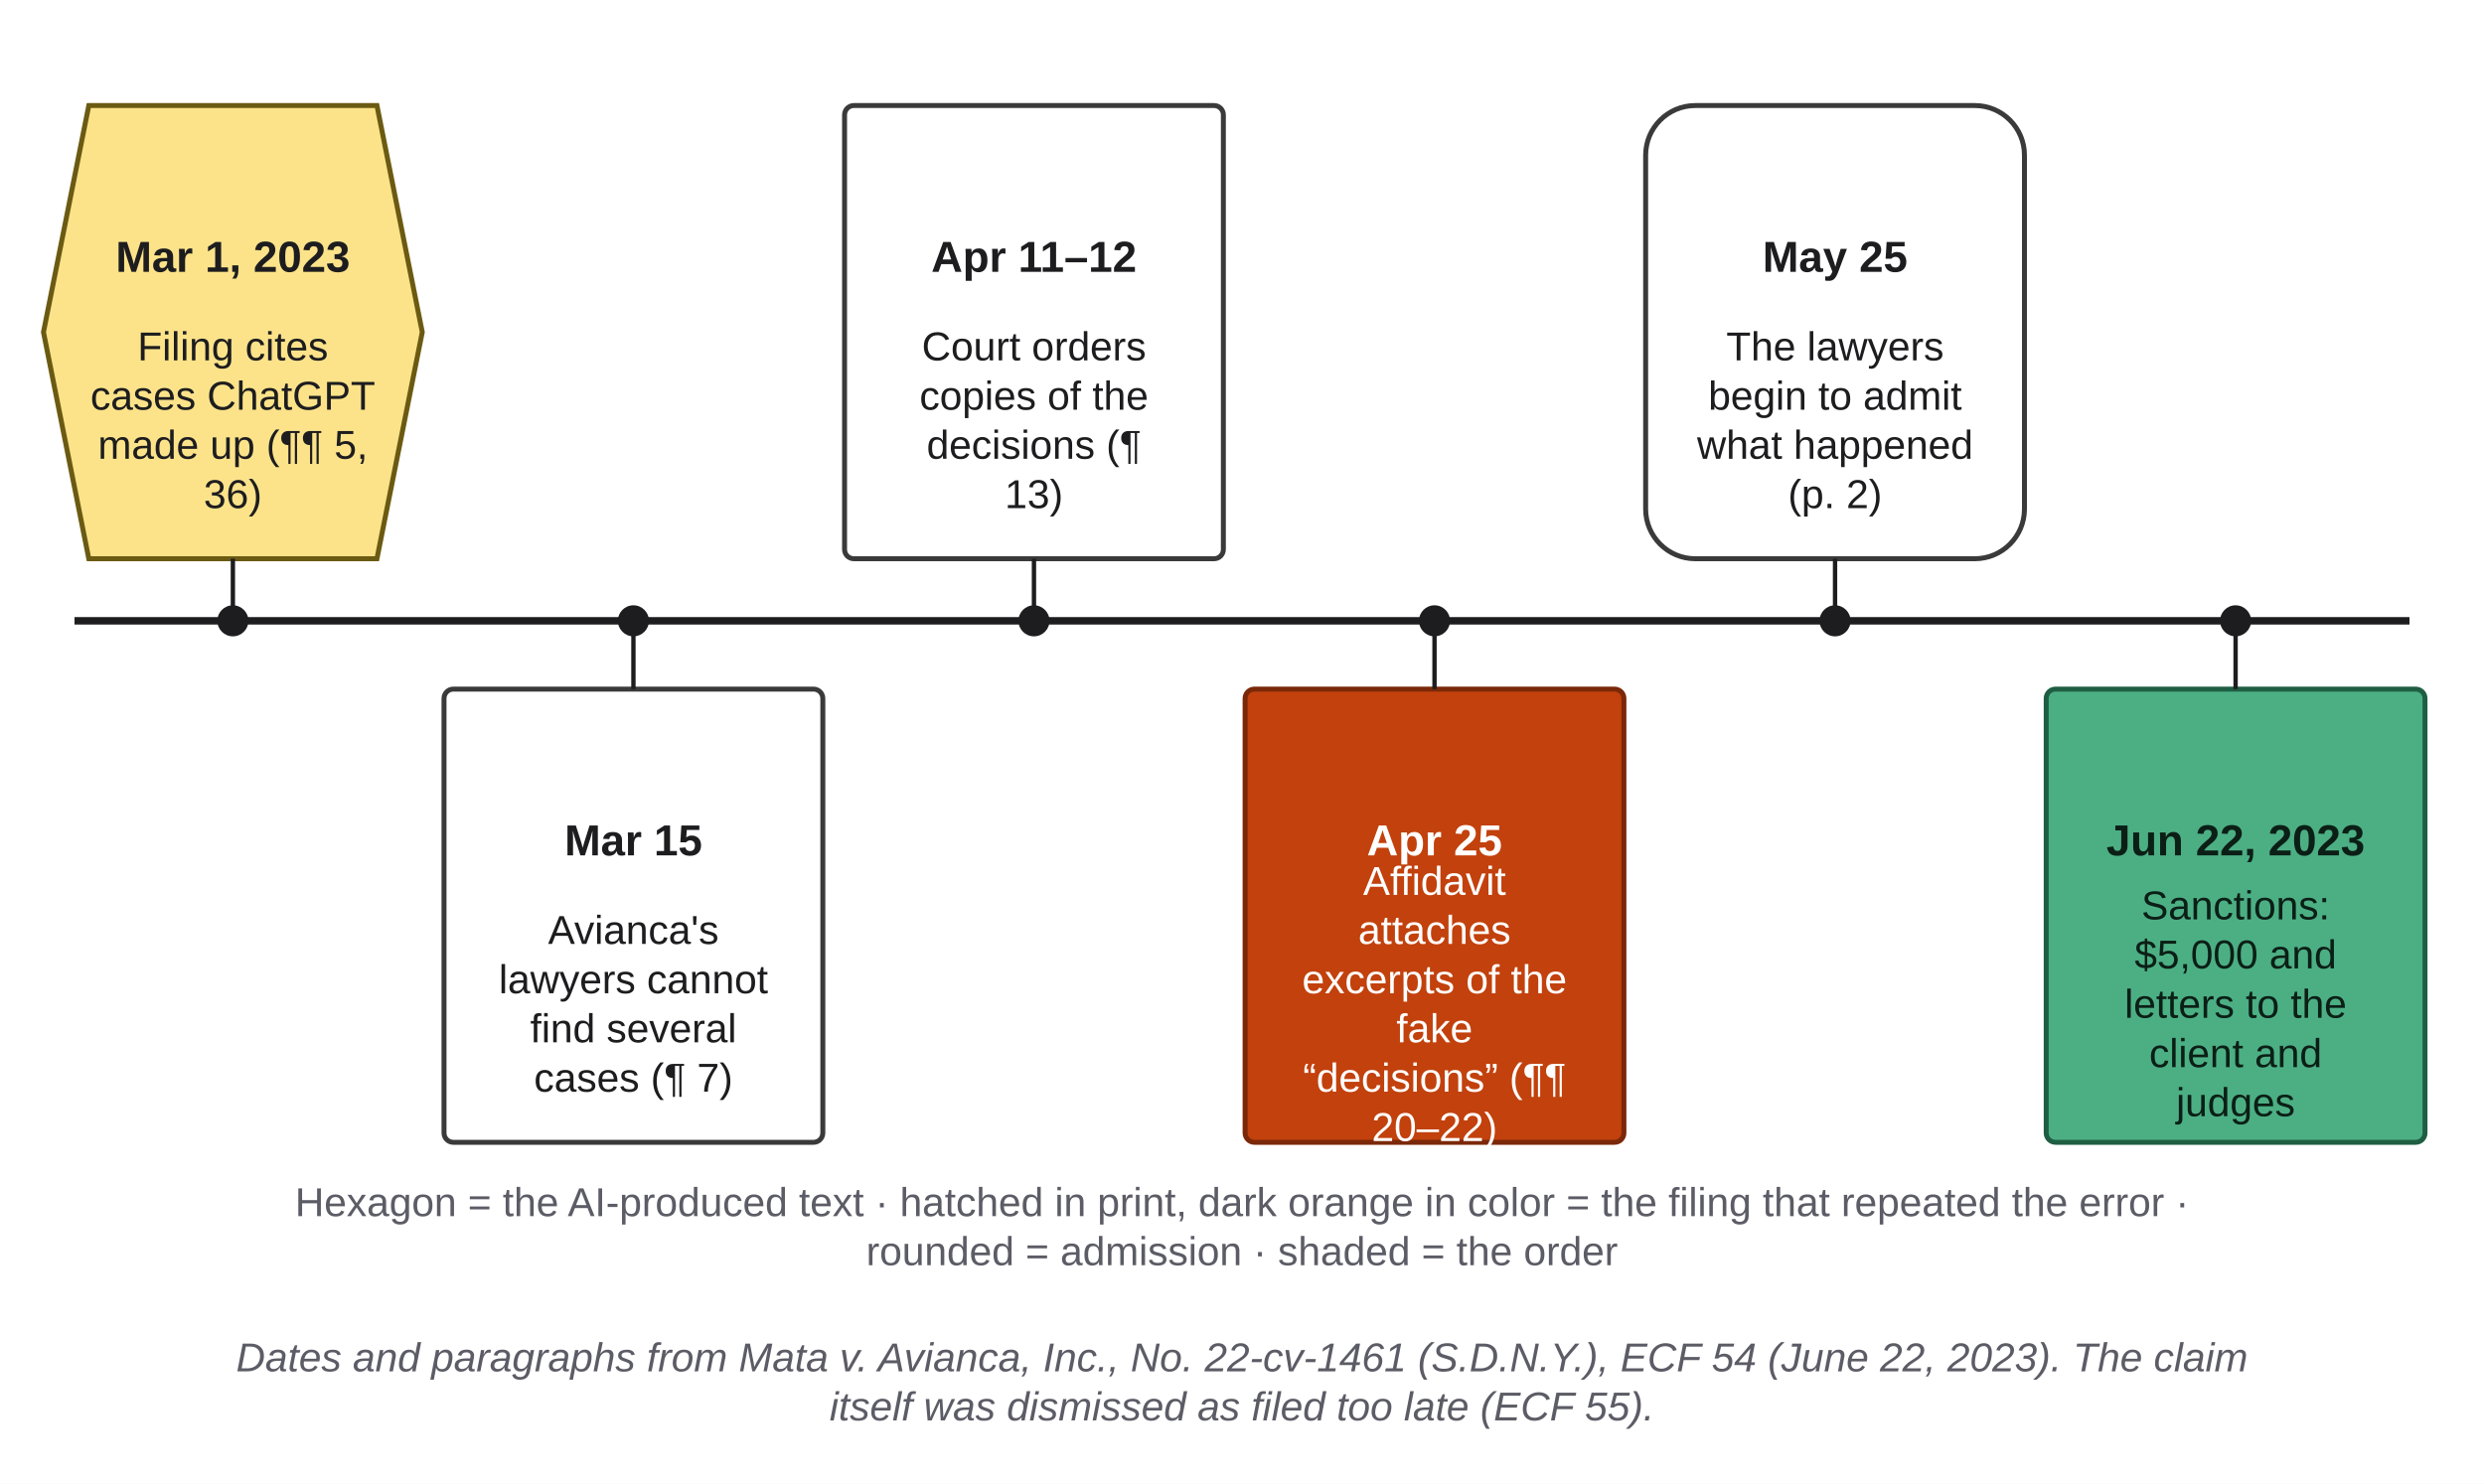
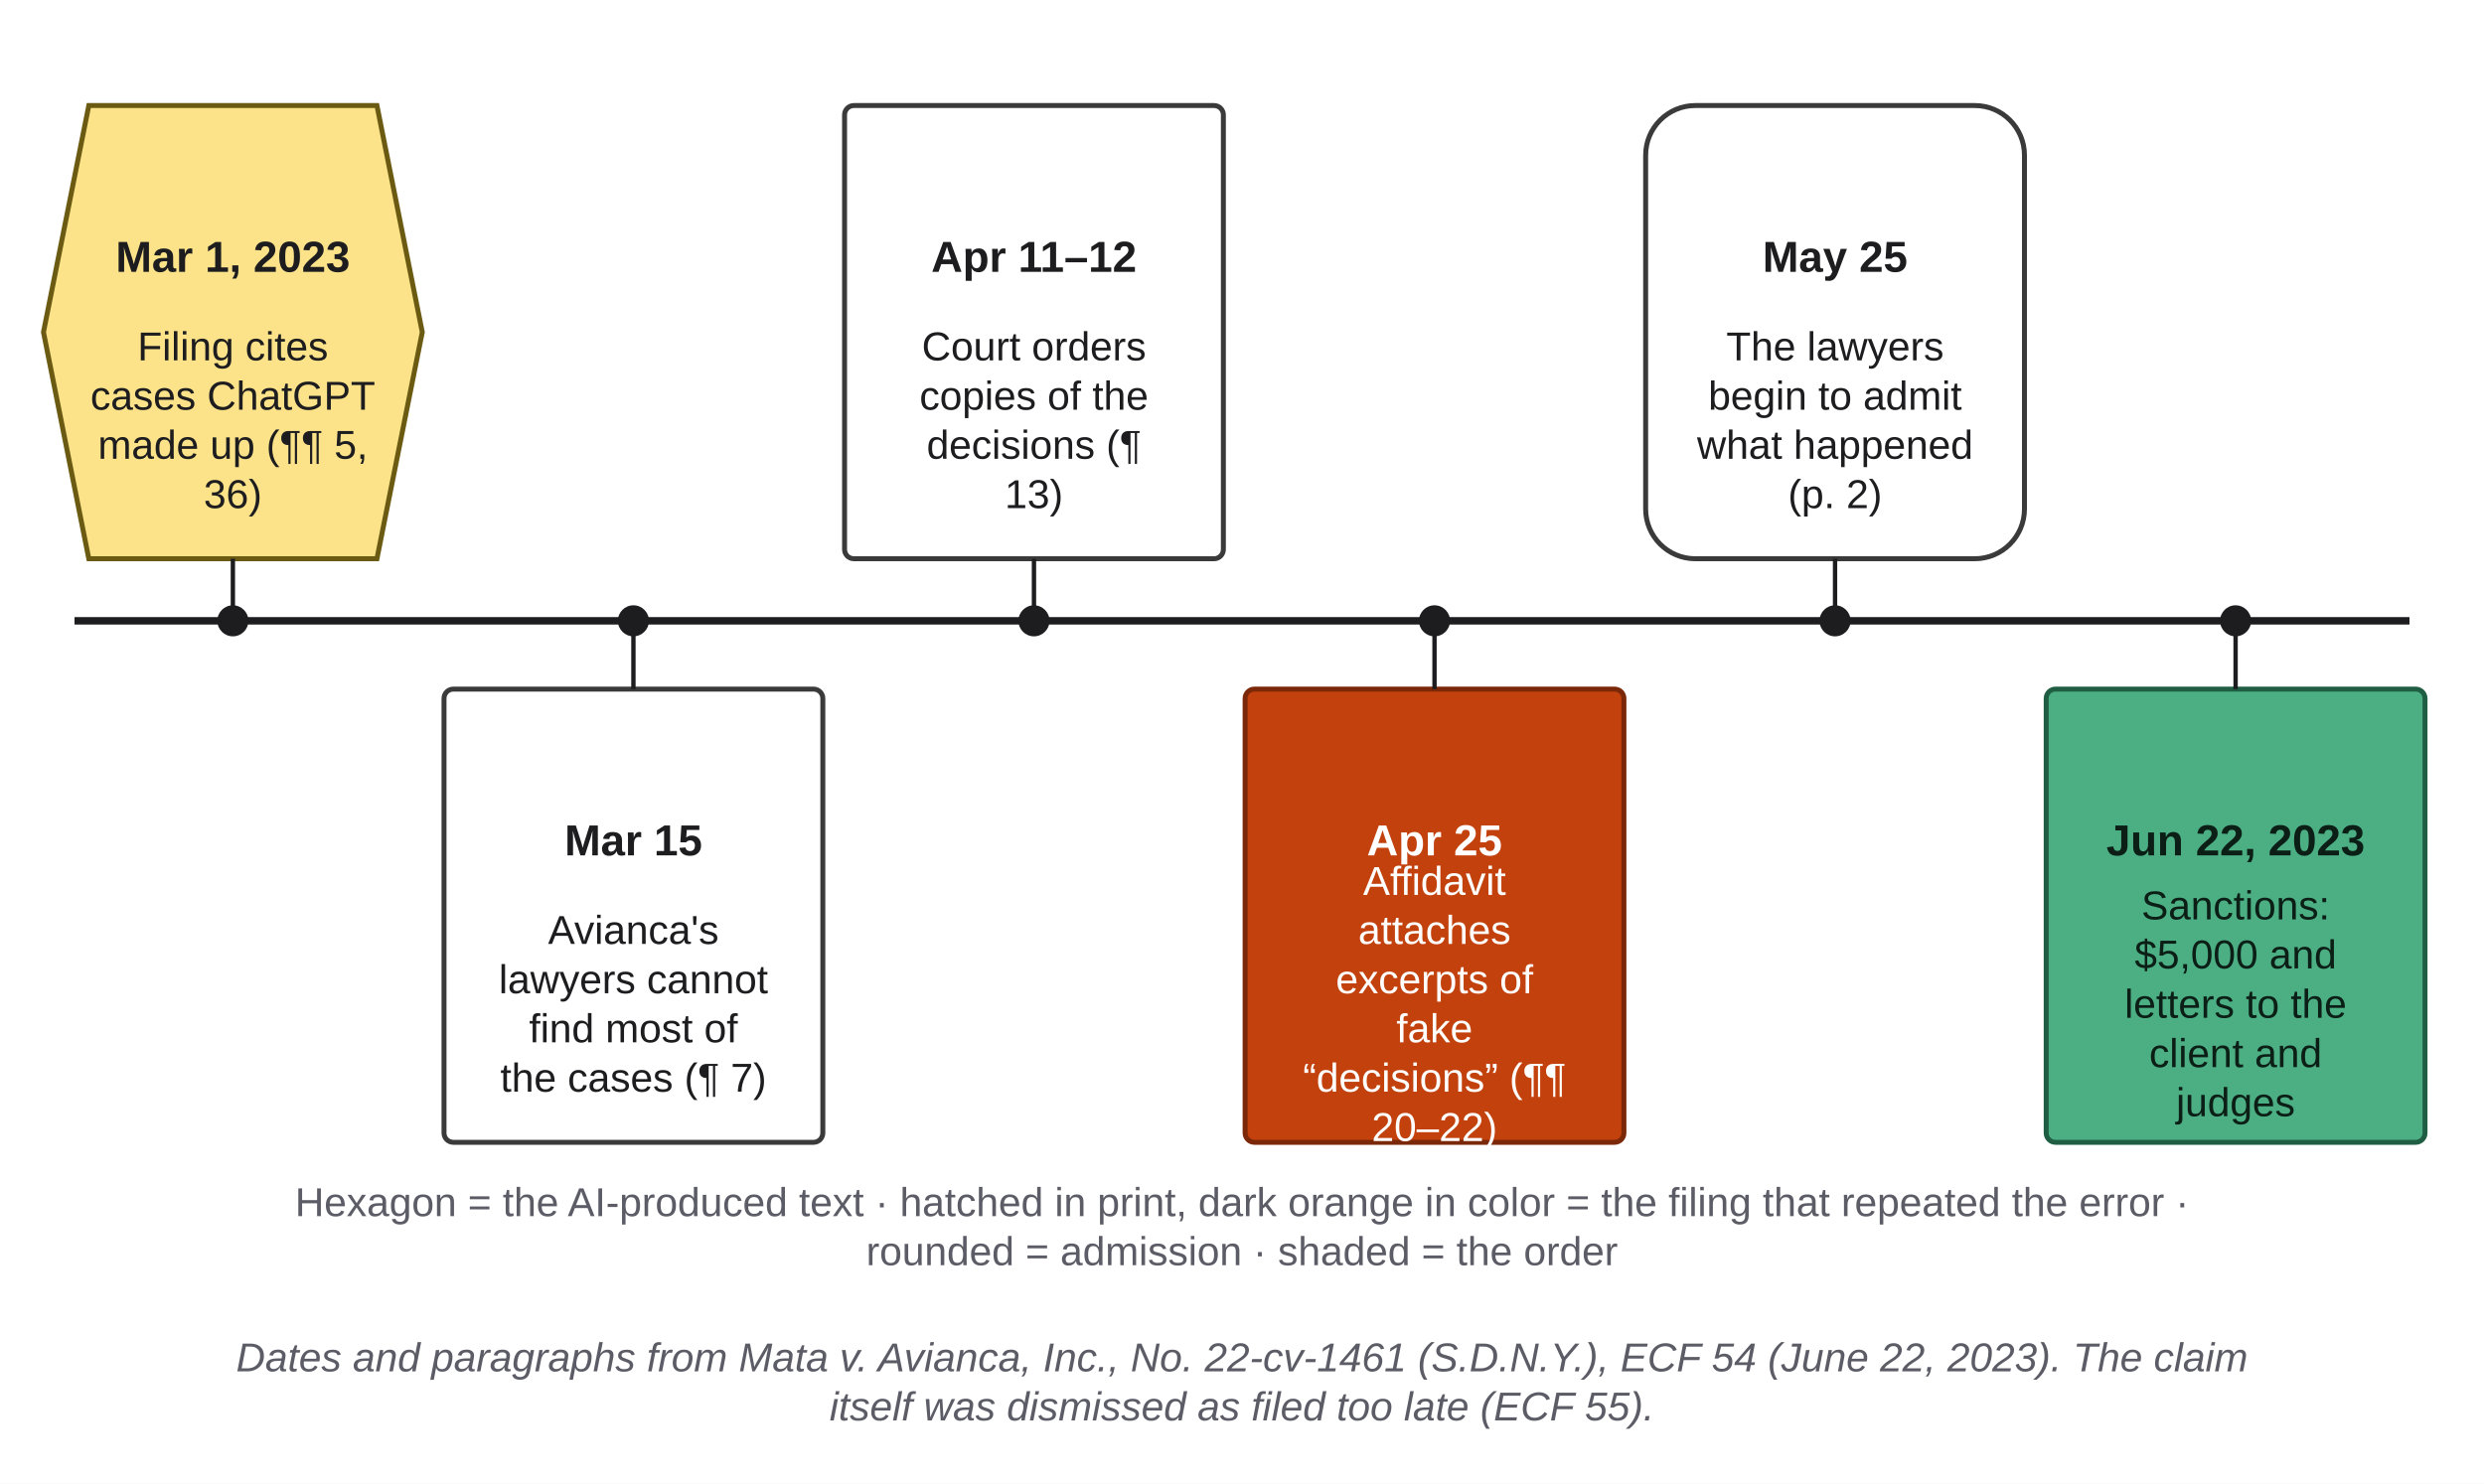
<svg xmlns="http://www.w3.org/2000/svg" viewBox="0 0 800 478" width="800" height="478" role="img" font-family="'Source Sans 3', 'Source Sans Pro', 'Helvetica Neue', Arial, sans-serif">
  <defs>
    <marker id="arrow-color" viewBox="0 0 10 10" refX="9" refY="5" markerWidth="7" markerHeight="7" orient="auto-start-reverse">
      <path d="M0,0 L10,5 L0,10 z" fill="#1D1D1F" />
    </marker>
    <pattern id="hatch" patternUnits="userSpaceOnUse" width="8" height="8" patternTransform="rotate(45)">
      <rect width="8" height="8" fill="#FFFFFF" />
      <line x1="0" y1="0" x2="0" y2="8" stroke="#9A9A9A" stroke-width="1.3" />
    </pattern>
    <pattern id="dots" patternUnits="userSpaceOnUse" width="7" height="7">
      <rect width="7" height="7" fill="#FFFFFF" />
      <circle cx="3.5" cy="3.5" r="1.2" fill="#000" />
    </pattern>
  </defs>
  <rect width="800" height="478" fill="#FFFFFF" />
  <line x1="24" y1="200" x2="776" y2="200" stroke="#1D1D1F" stroke-width="2.4" />
  <polygon points="28.6,34.0 121.4,34.0 136.0,107.0 121.4,180.0 28.6,180.0 14.0,107.0" fill="#FCE38A" stroke="#6B5A12" stroke-width="1.6" />
  <text x="75.0" y="83.6" font-size="14" font-weight="600" text-anchor="middle" dominant-baseline="middle" fill="#1D1D1F" style="">Mar 1, 2023</text>
  <text x="75.0" y="112.4" font-size="13" font-weight="normal" text-anchor="middle" dominant-baseline="middle" fill="#1D1D1F" style="">Filing cites</text>
  <text x="75.0" y="128.3" font-size="13" font-weight="normal" text-anchor="middle" dominant-baseline="middle" fill="#1D1D1F" style="">cases ChatGPT</text>
  <text x="75.0" y="144.1" font-size="13" font-weight="normal" text-anchor="middle" dominant-baseline="middle" fill="#1D1D1F" style="">made up (¶¶ 5,</text>
  <text x="75.0" y="160.0" font-size="13" font-weight="normal" text-anchor="middle" dominant-baseline="middle" fill="#1D1D1F" style="">36)</text>
  <line x1="75" y1="180" x2="75" y2="200" stroke="#1D1D1F" stroke-width="1.4" />
  <circle cx="75" cy="200" r="5" fill="#1D1D1F" />
  <rect x="143" y="222" width="122" height="146" rx="3" fill="#FFFFFF" stroke="#3A3A3A" stroke-width="1.6" />
  <text x="204.0" y="271.6" font-size="14" font-weight="600" text-anchor="middle" dominant-baseline="middle" fill="#1D1D1F" style="">Mar 15</text>
  <text x="204.0" y="300.4" font-size="13" font-weight="normal" text-anchor="middle" dominant-baseline="middle" fill="#1D1D1F" style="">Avianca's</text>
  <text x="204.0" y="316.3" font-size="13" font-weight="normal" text-anchor="middle" dominant-baseline="middle" fill="#1D1D1F" style="">lawyers cannot</text>
-   <text x="204.0" y="332.1" font-size="13" font-weight="normal" text-anchor="middle" dominant-baseline="middle" fill="#1D1D1F" style="">find several</text>
-   <text x="204.0" y="348.0" font-size="13" font-weight="normal" text-anchor="middle" dominant-baseline="middle" fill="#1D1D1F" style="">cases (¶ 7)</text>
+   <text x="204.0" y="332.1" font-size="13" font-weight="normal" text-anchor="middle" dominant-baseline="middle" fill="#1D1D1F" style="">find most of</text>
+   <text x="204.0" y="348.0" font-size="13" font-weight="normal" text-anchor="middle" dominant-baseline="middle" fill="#1D1D1F" style="">the cases (¶ 7)</text>
  <line x1="204" y1="222" x2="204" y2="200" stroke="#1D1D1F" stroke-width="1.4" />
  <circle cx="204" cy="200" r="5" fill="#1D1D1F" />
  <rect x="272" y="34" width="122" height="146" rx="3" fill="#FFFFFF" stroke="#3A3A3A" stroke-width="1.6" />
  <text x="333.0" y="83.6" font-size="14" font-weight="600" text-anchor="middle" dominant-baseline="middle" fill="#1D1D1F" style="">Apr 11–12</text>
  <text x="333.0" y="112.4" font-size="13" font-weight="normal" text-anchor="middle" dominant-baseline="middle" fill="#1D1D1F" style="">Court orders</text>
  <text x="333.0" y="128.3" font-size="13" font-weight="normal" text-anchor="middle" dominant-baseline="middle" fill="#1D1D1F" style="">copies of the</text>
  <text x="333.0" y="144.1" font-size="13" font-weight="normal" text-anchor="middle" dominant-baseline="middle" fill="#1D1D1F" style="">decisions (¶</text>
  <text x="333.0" y="160.0" font-size="13" font-weight="normal" text-anchor="middle" dominant-baseline="middle" fill="#1D1D1F" style="">13)</text>
  <line x1="333" y1="180" x2="333" y2="200" stroke="#1D1D1F" stroke-width="1.4" />
  <circle cx="333" cy="200" r="5" fill="#1D1D1F" />
  <rect x="401" y="222" width="122" height="146" rx="3" fill="#C2410C" stroke="#7A2808" stroke-width="1.6" />
  <text x="462.0" y="271.6" font-size="14" font-weight="600" text-anchor="middle" dominant-baseline="middle" fill="#FFFFFF" style="">Apr 25</text>
  <text x="462.0" y="284.6" font-size="13" font-weight="normal" text-anchor="middle" dominant-baseline="middle" fill="#FFFFFF" style="">Affidavit</text>
  <text x="462.0" y="300.4" font-size="13" font-weight="normal" text-anchor="middle" dominant-baseline="middle" fill="#FFFFFF" style="">attaches</text>
-   <text x="462.0" y="316.3" font-size="13" font-weight="normal" text-anchor="middle" dominant-baseline="middle" fill="#FFFFFF" style="">excerpts of the</text>
+   <text x="462.0" y="316.3" font-size="13" font-weight="normal" text-anchor="middle" dominant-baseline="middle" fill="#FFFFFF" style="">excerpts of</text>
  <text x="462.0" y="332.1" font-size="13" font-weight="normal" text-anchor="middle" dominant-baseline="middle" fill="#FFFFFF" style="">fake</text>
  <text x="462.0" y="348.0" font-size="13" font-weight="normal" text-anchor="middle" dominant-baseline="middle" fill="#FFFFFF" style="">“decisions” (¶¶</text>
  <text x="462.0" y="363.9" font-size="13" font-weight="normal" text-anchor="middle" dominant-baseline="middle" fill="#FFFFFF" style="">20–22)</text>
  <line x1="462" y1="222" x2="462" y2="200" stroke="#1D1D1F" stroke-width="1.4" />
  <circle cx="462" cy="200" r="5" fill="#1D1D1F" />
  <rect x="530" y="34" width="122" height="146" rx="16" fill="#FFFFFF" stroke="#3A3A3A" stroke-width="1.6" />
  <text x="591.0" y="83.6" font-size="14" font-weight="600" text-anchor="middle" dominant-baseline="middle" fill="#1D1D1F" style="">May 25</text>
  <text x="591.0" y="112.4" font-size="13" font-weight="normal" text-anchor="middle" dominant-baseline="middle" fill="#1D1D1F" style="">The lawyers</text>
  <text x="591.0" y="128.3" font-size="13" font-weight="normal" text-anchor="middle" dominant-baseline="middle" fill="#1D1D1F" style="">begin to admit</text>
  <text x="591.0" y="144.1" font-size="13" font-weight="normal" text-anchor="middle" dominant-baseline="middle" fill="#1D1D1F" style="">what happened</text>
  <text x="591.0" y="160.0" font-size="13" font-weight="normal" text-anchor="middle" dominant-baseline="middle" fill="#1D1D1F" style="">(p. 2)</text>
  <line x1="591" y1="180" x2="591" y2="200" stroke="#1D1D1F" stroke-width="1.4" />
  <circle cx="591" cy="200" r="5" fill="#1D1D1F" />
  <rect x="659" y="222" width="122" height="146" rx="3" fill="#4CAF84" stroke="#1F5E43" stroke-width="1.6" />
  <text x="720.0" y="271.6" font-size="14" font-weight="600" text-anchor="middle" dominant-baseline="middle" fill="#0B1F16" style="">Jun 22, 2023</text>
  <text x="720.0" y="292.5" font-size="13" font-weight="normal" text-anchor="middle" dominant-baseline="middle" fill="#0B1F16" style="">Sanctions:</text>
  <text x="720.0" y="308.3" font-size="13" font-weight="normal" text-anchor="middle" dominant-baseline="middle" fill="#0B1F16" style="">$5,000 and</text>
  <text x="720.0" y="324.2" font-size="13" font-weight="normal" text-anchor="middle" dominant-baseline="middle" fill="#0B1F16" style="">letters to the</text>
  <text x="720.0" y="340.1" font-size="13" font-weight="normal" text-anchor="middle" dominant-baseline="middle" fill="#0B1F16" style="">client and</text>
  <text x="720.0" y="355.9" font-size="13" font-weight="normal" text-anchor="middle" dominant-baseline="middle" fill="#0B1F16" style="">judges</text>
  <line x1="720" y1="222" x2="720" y2="200" stroke="#1D1D1F" stroke-width="1.4" />
  <circle cx="720" cy="200" r="5" fill="#1D1D1F" />
  <text x="400.0" y="388.1" font-size="13" font-weight="normal" text-anchor="middle" dominant-baseline="middle" fill="#5C5C66" style="">Hexagon = the AI-produced text · hatched in print, dark orange in color = the filing that repeated the error ·</text>
  <text x="400.0" y="403.9" font-size="13" font-weight="normal" text-anchor="middle" dominant-baseline="middle" fill="#5C5C66" style="">rounded = admission · shaded = the order</text>
  <text x="400.0" y="438.1" font-size="13" font-weight="normal" text-anchor="middle" dominant-baseline="middle" fill="#5C5C66" style="font-style:italic;">Dates and paragraphs from Mata v. Avianca, Inc., No. 22-cv-1461 (S.D.N.Y.), ECF 54 (June 22, 2023). The claim</text>
  <text x="400.0" y="453.9" font-size="13" font-weight="normal" text-anchor="middle" dominant-baseline="middle" fill="#5C5C66" style="font-style:italic;">itself was dismissed as filed too late (ECF 55).</text>
</svg>
